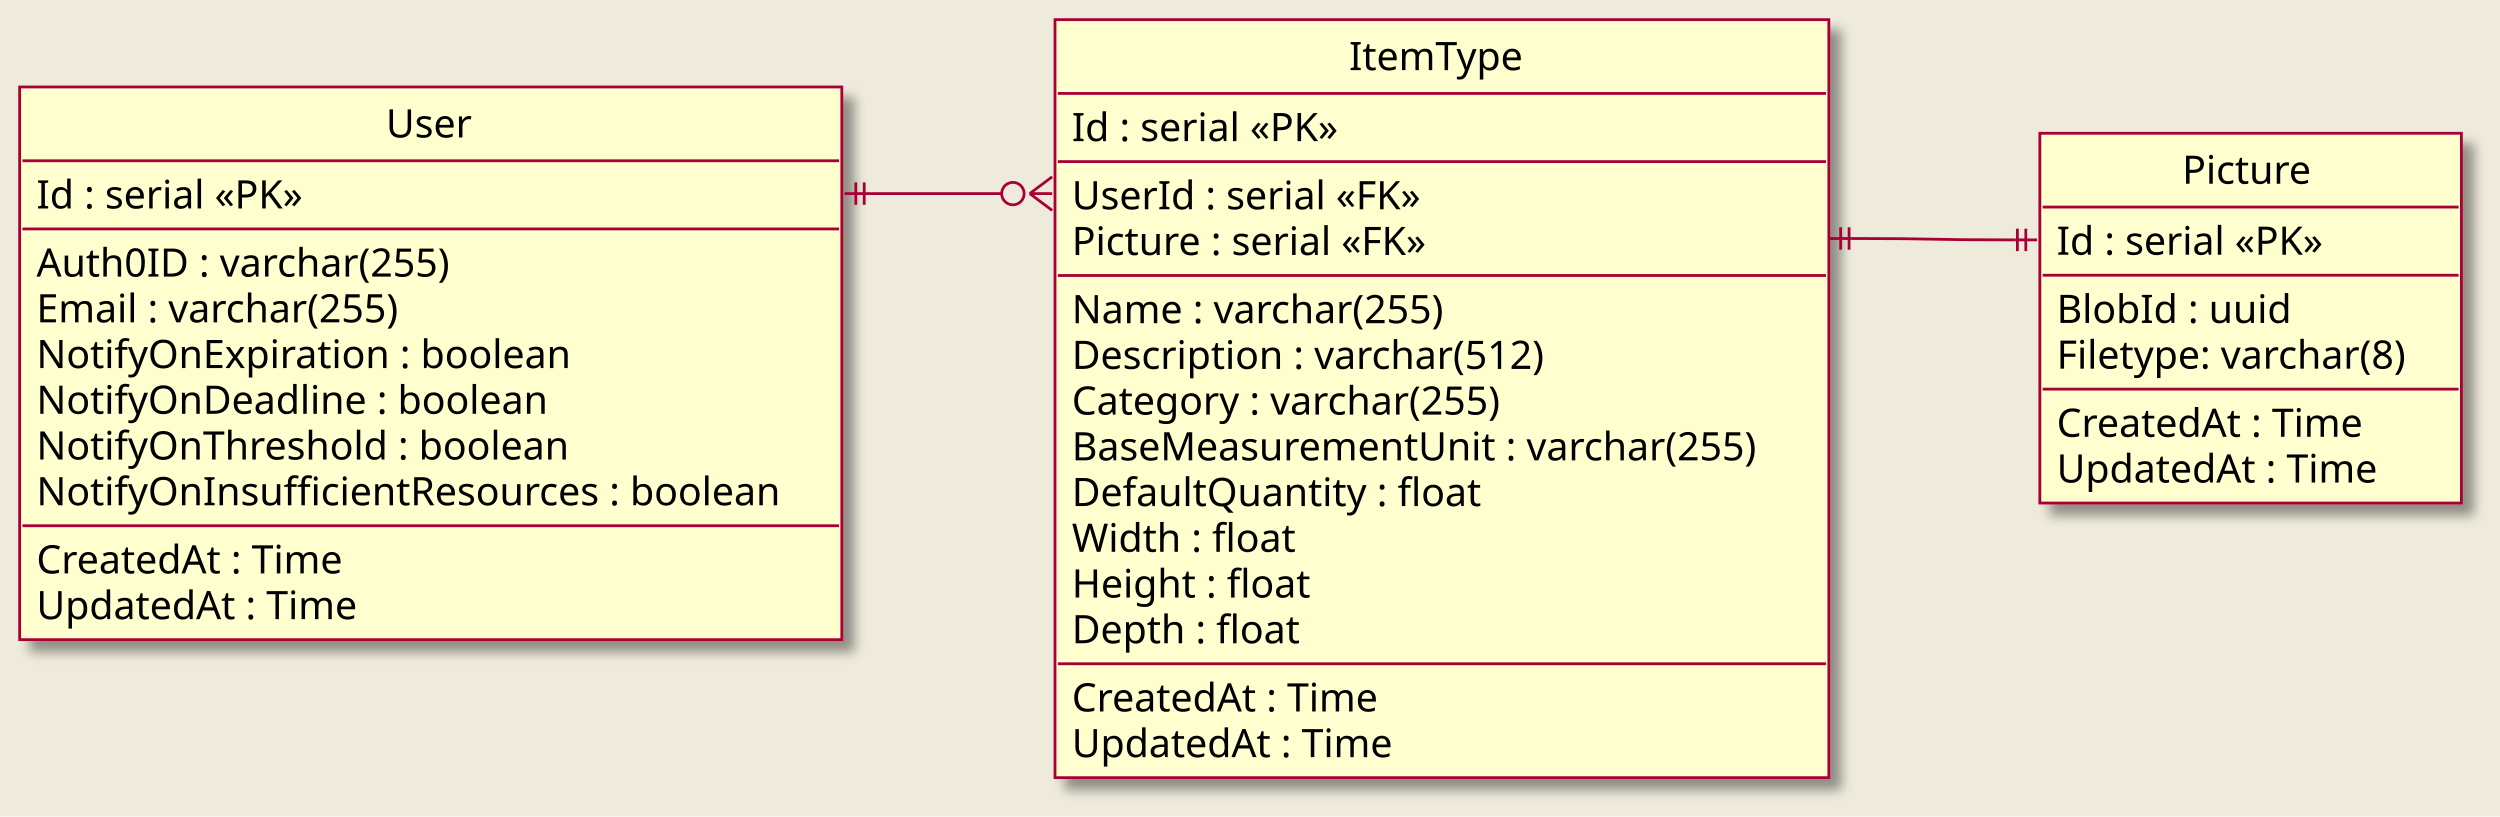
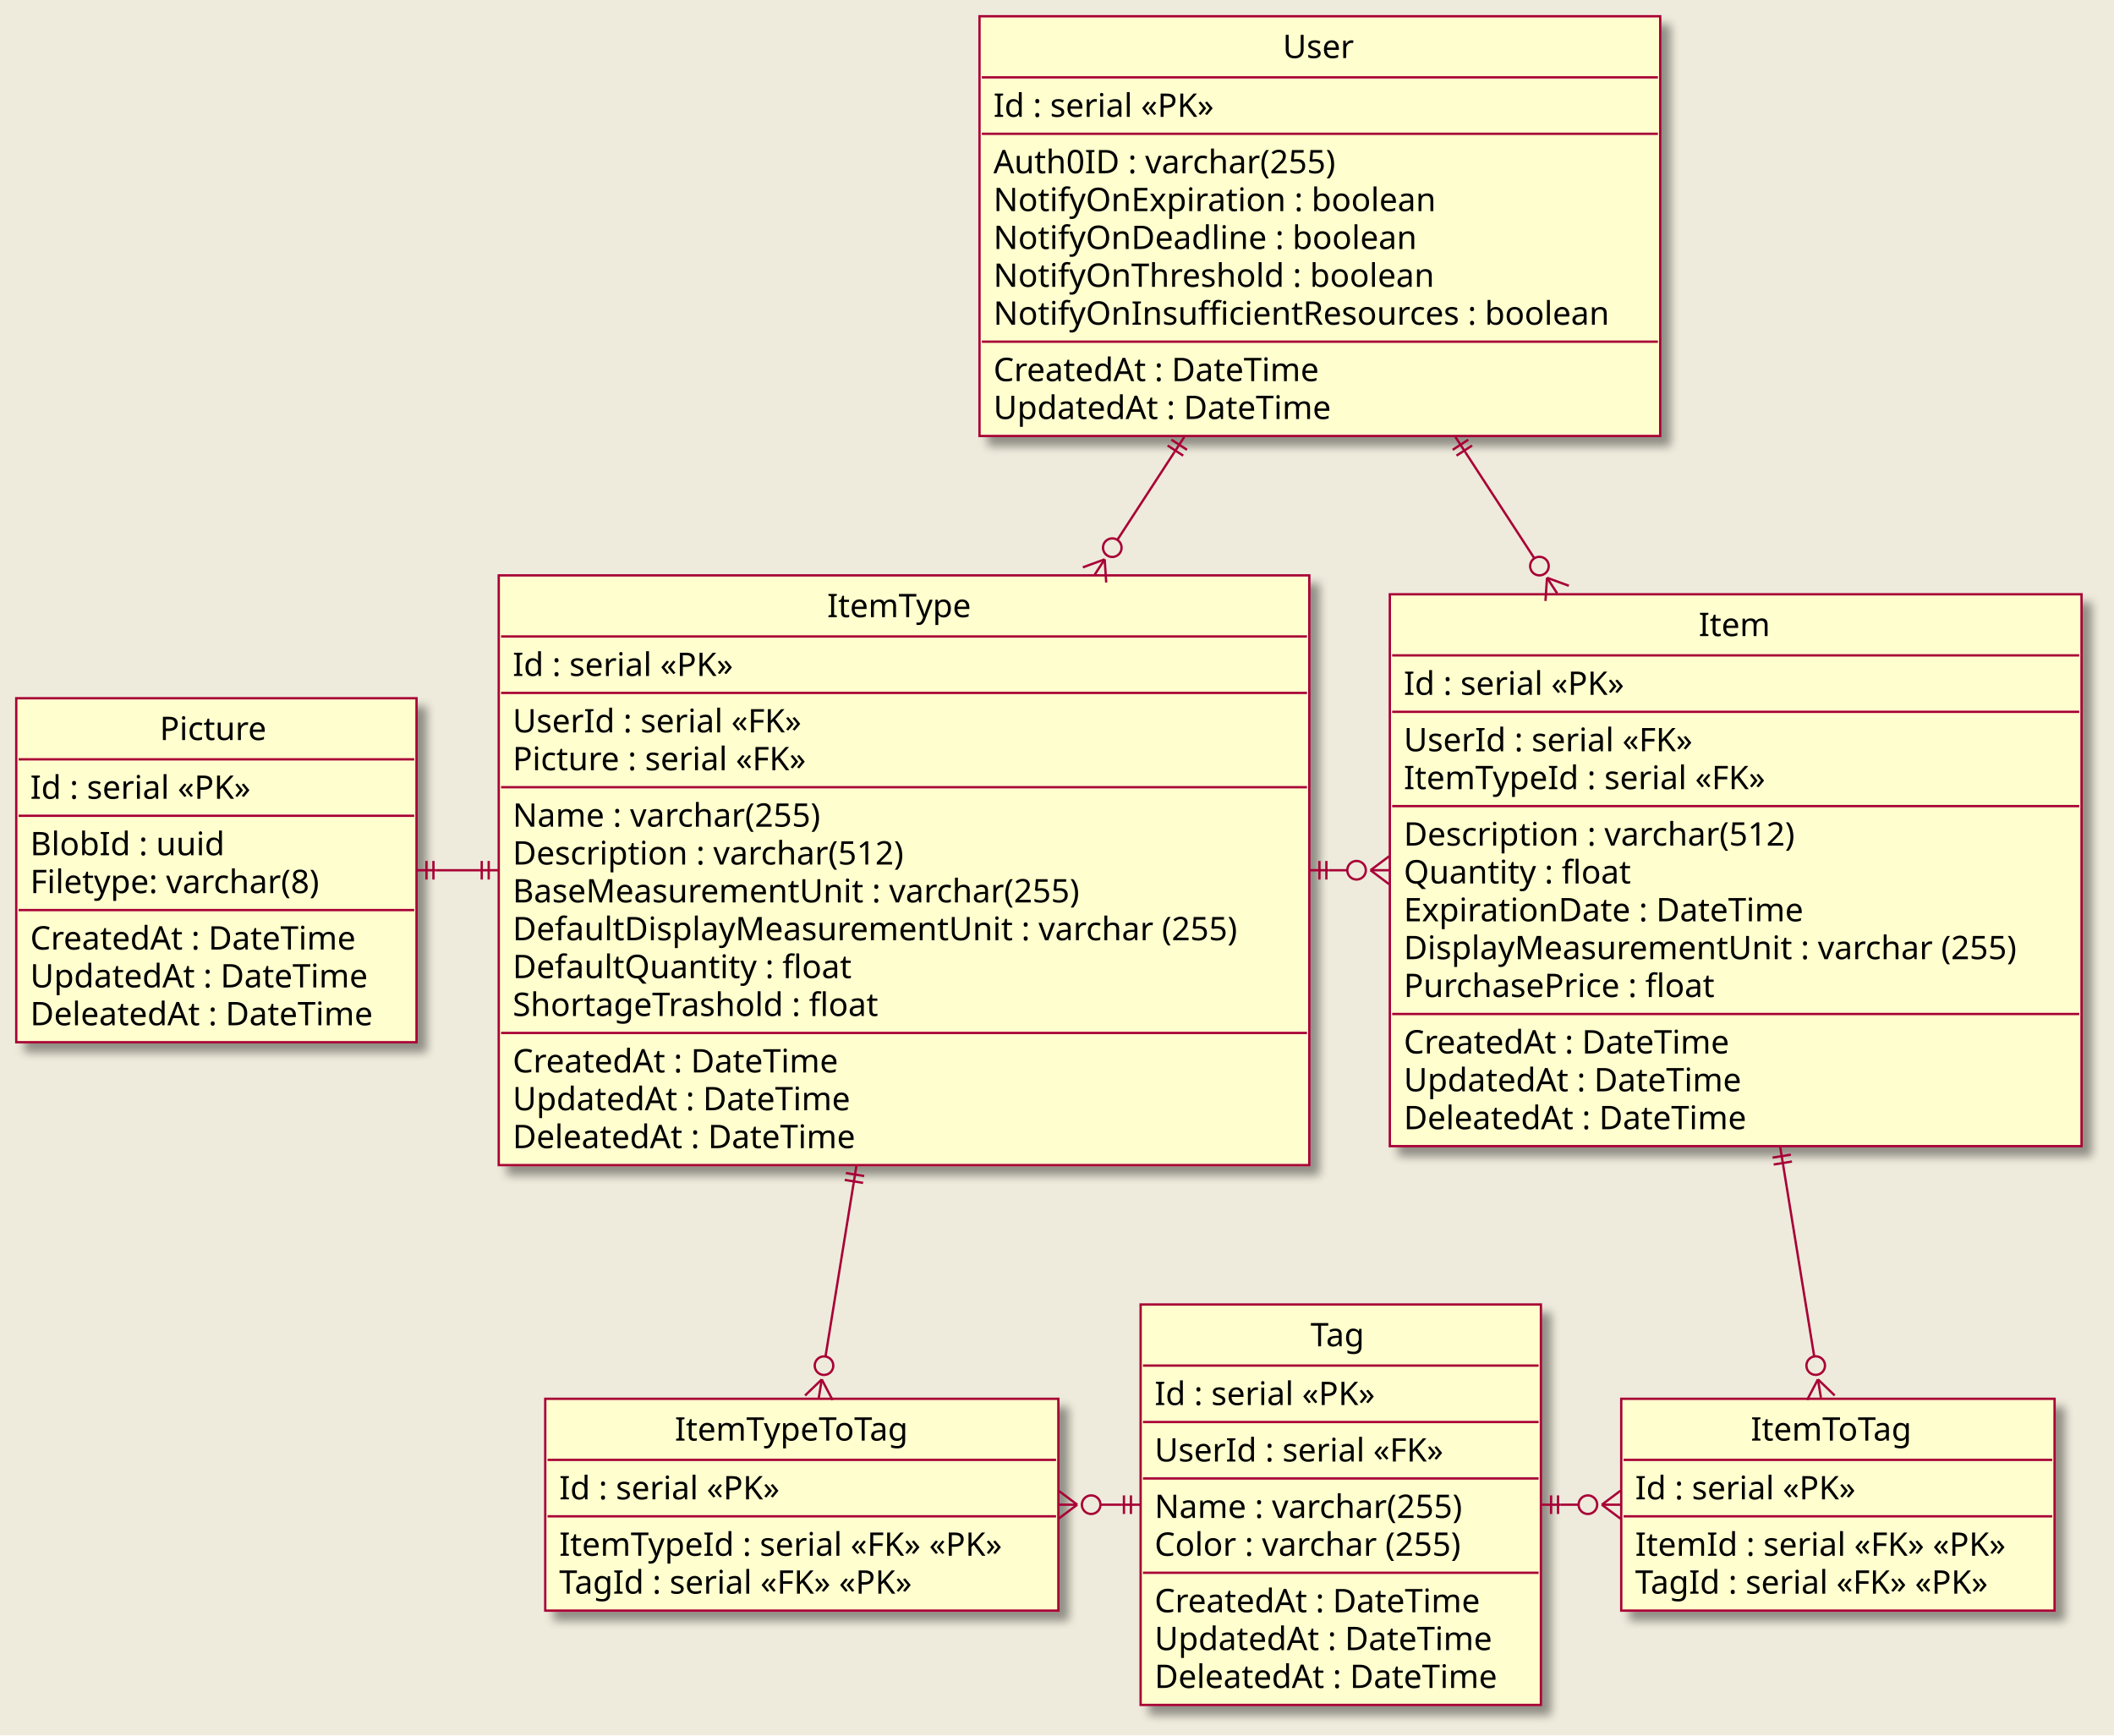
- <svg xmlns="http://www.w3.org/2000/svg" contentStyleType="text/css" data-diagram-type="CLASS" height="291px" preserveAspectRatio="none" style="width:891px;height:291px;background:#EEEBDC;" version="1.1" viewBox="0 0 891 291" width="891px" zoomAndPan="magnify">
+ <svg xmlns="http://www.w3.org/2000/svg" contentStyleType="text/css" data-diagram-type="CLASS" height="747px" preserveAspectRatio="none" style="width:910px;height:747px;background:#EEEBDC;" version="1.1" viewBox="0 0 910 747" width="910px" zoomAndPan="magnify">
  <defs>
-     <filter height="300%" id="fagtrhucpaubq" width="300%" x="-1" y="-1">
+     <filter height="300%" id="fejfmhq6vuj1p" width="300%" x="-1" y="-1">
      <feGaussianBlur result="blurOut" stdDeviation="2" />
      <feColorMatrix in="blurOut" result="blurOut2" type="matrix" values="0 0 0 0 0 0 0 0 0 0 0 0 0 0 0 0 0 0 .4 0" />
      <feOffset dx="4" dy="4" in="blurOut2" result="blurOut3" />
      <feBlend in="SourceGraphic" in2="blurOut3" mode="normal" />
    </filter>
  </defs>
  <g>
-     <rect fill="#EEEBDC" height="291" style="stroke:none;stroke-width:1;" width="891" x="0" y="0" />
+     <rect fill="#EEEBDC" height="747" style="stroke:none;stroke-width:1;" width="910" x="0" y="0" />
    <g class="entity" data-entity="User" data-source-line="7" data-uid="ent0002" id="entity_User">
-       <rect fill="#FEFECE" filter="url(#fagtrhucpaubq)" height="196.969" style="stroke:#A80036;stroke-width:1;" width="293.025" x="7" y="31" />
-       <text fill="#000000" font-family="sans-serif" font-size="14" lengthAdjust="spacing" textLength="31.91" x="137.558" y="48.995">User</text>
-       <line style="stroke:#A80036;stroke-width:1;" x1="8" x2="299.025" y1="57.297" y2="57.297" />
-       <text fill="#000000" font-family="sans-serif" font-size="14" lengthAdjust="spacing" textLength="103.858" x="13" y="74.292">Id : serial «PK»</text>
-       <line style="stroke:#A80036;stroke-width:1;" x1="8" x2="299.025" y1="81.594" y2="81.594" />
-       <text fill="#000000" font-family="sans-serif" font-size="14" lengthAdjust="spacing" textLength="161.417" x="13" y="98.589">Auth0ID : varchar(255)</text>
-       <text fill="#000000" font-family="sans-serif" font-size="14" lengthAdjust="spacing" textLength="143.63" x="13" y="114.886">Email : varchar(255)</text>
-       <text fill="#000000" font-family="sans-serif" font-size="14" lengthAdjust="spacing" textLength="202.173" x="13" y="131.183">NotifyOnExpiration : boolean</text>
-       <text fill="#000000" font-family="sans-serif" font-size="14" lengthAdjust="spacing" textLength="193.238" x="13" y="147.48">NotifyOnDeadline : boolean</text>
-       <text fill="#000000" font-family="sans-serif" font-size="14" lengthAdjust="spacing" textLength="200.416" x="13" y="163.776">NotifyOnThreshold : boolean</text>
-       <text fill="#000000" font-family="sans-serif" font-size="14" lengthAdjust="spacing" textLength="281.025" x="13" y="180.073">NotifyOnInsufficientResources : boolean</text>
-       <line style="stroke:#A80036;stroke-width:1;" x1="8" x2="299.025" y1="187.375" y2="187.375" />
-       <text fill="#000000" font-family="sans-serif" font-size="14" lengthAdjust="spacing" textLength="119.089" x="13" y="204.37">CreatedAt : Time</text>
-       <text fill="#000000" font-family="sans-serif" font-size="14" lengthAdjust="spacing" textLength="122.965" x="13" y="220.667">UpdatedAt : Time</text>
+       <rect fill="#FEFECE" filter="url(#fejfmhq6vuj1p)" height="180.672" style="stroke:#A80036;stroke-width:1;" width="293.025" x="421.64" y="7" />
+       <text fill="#000000" font-family="sans-serif" font-size="14" lengthAdjust="spacing" textLength="31.91" x="552.198" y="24.995">User</text>
+       <line style="stroke:#A80036;stroke-width:1;" x1="422.64" x2="713.665" y1="33.297" y2="33.297" />
+       <text fill="#000000" font-family="sans-serif" font-size="14" lengthAdjust="spacing" textLength="103.858" x="427.64" y="50.292">Id : serial «PK»</text>
+       <line style="stroke:#A80036;stroke-width:1;" x1="422.64" x2="713.665" y1="57.594" y2="57.594" />
+       <text fill="#000000" font-family="sans-serif" font-size="14" lengthAdjust="spacing" textLength="161.417" x="427.64" y="74.589">Auth0ID : varchar(255)</text>
+       <text fill="#000000" font-family="sans-serif" font-size="14" lengthAdjust="spacing" textLength="202.173" x="427.64" y="90.886">NotifyOnExpiration : boolean</text>
+       <text fill="#000000" font-family="sans-serif" font-size="14" lengthAdjust="spacing" textLength="193.238" x="427.64" y="107.183">NotifyOnDeadline : boolean</text>
+       <text fill="#000000" font-family="sans-serif" font-size="14" lengthAdjust="spacing" textLength="200.416" x="427.64" y="123.48">NotifyOnThreshold : boolean</text>
+       <text fill="#000000" font-family="sans-serif" font-size="14" lengthAdjust="spacing" textLength="281.025" x="427.64" y="139.776">NotifyOnInsufficientResources : boolean</text>
+       <line style="stroke:#A80036;stroke-width:1;" x1="422.64" x2="713.665" y1="147.078" y2="147.078" />
+       <text fill="#000000" font-family="sans-serif" font-size="14" lengthAdjust="spacing" textLength="152.551" x="427.64" y="164.073">CreatedAt : DateTime</text>
+       <text fill="#000000" font-family="sans-serif" font-size="14" lengthAdjust="spacing" textLength="156.427" x="427.64" y="180.37">UpdatedAt : DateTime</text>
    </g>
-     <g class="entity" data-entity="ItemType" data-source-line="21" data-uid="ent0003" id="entity_ItemType">
-       <rect fill="#FEFECE" filter="url(#fagtrhucpaubq)" height="270.156" style="stroke:#A80036;stroke-width:1;" width="275.799" x="376" y="7" />
-       <text fill="#000000" font-family="sans-serif" font-size="14" lengthAdjust="spacing" textLength="66.206" x="480.796" y="24.995">ItemType</text>
-       <line style="stroke:#A80036;stroke-width:1;" x1="377" x2="650.799" y1="33.297" y2="33.297" />
-       <text fill="#000000" font-family="sans-serif" font-size="14" lengthAdjust="spacing" textLength="103.858" x="382" y="50.292">Id : serial «PK»</text>
-       <line style="stroke:#A80036;stroke-width:1;" x1="377" x2="650.799" y1="57.594" y2="57.594" />
-       <text fill="#000000" font-family="sans-serif" font-size="14" lengthAdjust="spacing" textLength="135.379" x="382" y="74.589">UserId : serial «FK»</text>
-       <text fill="#000000" font-family="sans-serif" font-size="14" lengthAdjust="spacing" textLength="139.214" x="382" y="90.886">Picture : serial «FK»</text>
-       <line style="stroke:#A80036;stroke-width:1;" x1="377" x2="650.799" y1="98.188" y2="98.188" />
-       <text fill="#000000" font-family="sans-serif" font-size="14" lengthAdjust="spacing" textLength="146.091" x="382" y="115.183">Name : varchar(255)</text>
-       <text fill="#000000" font-family="sans-serif" font-size="14" lengthAdjust="spacing" textLength="184.523" x="382" y="131.48">Description : varchar(512)</text>
-       <text fill="#000000" font-family="sans-serif" font-size="14" lengthAdjust="spacing" textLength="168.738" x="382" y="147.776">Category : varchar(255)</text>
-       <text fill="#000000" font-family="sans-serif" font-size="14" lengthAdjust="spacing" textLength="263.799" x="382" y="164.073">BaseMeasurementUnit : varchar(255)</text>
-       <text fill="#000000" font-family="sans-serif" font-size="14" lengthAdjust="spacing" textLength="156.721" x="382" y="180.37">DefaultQuantity : float</text>
-       <text fill="#000000" font-family="sans-serif" font-size="14" lengthAdjust="spacing" textLength="86.051" x="382" y="196.667">Width : float</text>
-       <text fill="#000000" font-family="sans-serif" font-size="14" lengthAdjust="spacing" textLength="91.349" x="382" y="212.964">Height : float</text>
-       <text fill="#000000" font-family="sans-serif" font-size="14" lengthAdjust="spacing" textLength="87.712" x="382" y="229.261">Depth : float</text>
-       <line style="stroke:#A80036;stroke-width:1;" x1="377" x2="650.799" y1="236.562" y2="236.562" />
-       <text fill="#000000" font-family="sans-serif" font-size="14" lengthAdjust="spacing" textLength="119.089" x="382" y="253.558">CreatedAt : Time</text>
-       <text fill="#000000" font-family="sans-serif" font-size="14" lengthAdjust="spacing" textLength="122.965" x="382" y="269.854">UpdatedAt : Time</text>
+     <g class="entity" data-entity="ItemType" data-source-line="20" data-uid="ent0003" id="entity_ItemType">
+       <rect fill="#FEFECE" filter="url(#fejfmhq6vuj1p)" height="253.859" style="stroke:#A80036;stroke-width:1;" width="348.916" x="214.69" y="247.68" />
+       <text fill="#000000" font-family="sans-serif" font-size="14" lengthAdjust="spacing" textLength="66.206" x="356.045" y="265.675">ItemType</text>
+       <line style="stroke:#A80036;stroke-width:1;" x1="215.69" x2="562.606" y1="273.977" y2="273.977" />
+       <text fill="#000000" font-family="sans-serif" font-size="14" lengthAdjust="spacing" textLength="103.858" x="220.69" y="290.972">Id : serial «PK»</text>
+       <line style="stroke:#A80036;stroke-width:1;" x1="215.69" x2="562.606" y1="298.274" y2="298.274" />
+       <text fill="#000000" font-family="sans-serif" font-size="14" lengthAdjust="spacing" textLength="135.379" x="220.69" y="315.269">UserId : serial «FK»</text>
+       <text fill="#000000" font-family="sans-serif" font-size="14" lengthAdjust="spacing" textLength="139.214" x="220.69" y="331.566">Picture : serial «FK»</text>
+       <line style="stroke:#A80036;stroke-width:1;" x1="215.69" x2="562.606" y1="338.868" y2="338.868" />
+       <text fill="#000000" font-family="sans-serif" font-size="14" lengthAdjust="spacing" textLength="146.091" x="220.69" y="355.863">Name : varchar(255)</text>
+       <text fill="#000000" font-family="sans-serif" font-size="14" lengthAdjust="spacing" textLength="184.523" x="220.69" y="372.159">Description : varchar(512)</text>
+       <text fill="#000000" font-family="sans-serif" font-size="14" lengthAdjust="spacing" textLength="263.799" x="220.69" y="388.456">BaseMeasurementUnit : varchar(255)</text>
+       <text fill="#000000" font-family="sans-serif" font-size="14" lengthAdjust="spacing" textLength="336.916" x="220.69" y="404.753">DefaultDisplayMeasurementUnit : varchar (255)</text>
+       <text fill="#000000" font-family="sans-serif" font-size="14" lengthAdjust="spacing" textLength="156.721" x="220.69" y="421.05">DefaultQuantity : float</text>
+       <text fill="#000000" font-family="sans-serif" font-size="14" lengthAdjust="spacing" textLength="169.114" x="220.69" y="437.347">ShortageTrashold : float</text>
+       <line style="stroke:#A80036;stroke-width:1;" x1="215.69" x2="562.606" y1="444.649" y2="444.649" />
+       <text fill="#000000" font-family="sans-serif" font-size="14" lengthAdjust="spacing" textLength="152.551" x="220.69" y="461.644">CreatedAt : DateTime</text>
+       <text fill="#000000" font-family="sans-serif" font-size="14" lengthAdjust="spacing" textLength="156.427" x="220.69" y="477.941">UpdatedAt : DateTime</text>
+       <text fill="#000000" font-family="sans-serif" font-size="14" lengthAdjust="spacing" textLength="160.303" x="220.69" y="494.238">DeleatedAt : DateTime</text>
    </g>
-     <g class="entity" data-entity="Picture" data-source-line="40" data-uid="ent0004" id="entity_Picture">
-       <rect fill="#FEFECE" filter="url(#fagtrhucpaubq)" height="131.781" style="stroke:#A80036;stroke-width:1;" width="150.243" x="727" y="47.5" />
-       <text fill="#000000" font-family="sans-serif" font-size="14" lengthAdjust="spacing" textLength="48.761" x="777.741" y="65.495">Picture</text>
-       <line style="stroke:#A80036;stroke-width:1;" x1="728" x2="876.243" y1="73.797" y2="73.797" />
-       <text fill="#000000" font-family="sans-serif" font-size="14" lengthAdjust="spacing" textLength="103.858" x="733" y="90.792">Id : serial «PK»</text>
-       <line style="stroke:#A80036;stroke-width:1;" x1="728" x2="876.243" y1="98.094" y2="98.094" />
-       <text fill="#000000" font-family="sans-serif" font-size="14" lengthAdjust="spacing" textLength="88.102" x="733" y="115.089">BlobId : uuid</text>
-       <text fill="#000000" font-family="sans-serif" font-size="14" lengthAdjust="spacing" textLength="138.243" x="733" y="131.386">Filetype: varchar(8)</text>
-       <line style="stroke:#A80036;stroke-width:1;" x1="728" x2="876.243" y1="138.688" y2="138.688" />
-       <text fill="#000000" font-family="sans-serif" font-size="14" lengthAdjust="spacing" textLength="119.089" x="733" y="155.683">CreatedAt : Time</text>
-       <text fill="#000000" font-family="sans-serif" font-size="14" lengthAdjust="spacing" textLength="122.965" x="733" y="171.98">UpdatedAt : Time</text>
+     <g class="entity" data-entity="Picture" data-source-line="38" data-uid="ent0004" id="entity_Picture">
+       <rect fill="#FEFECE" filter="url(#fejfmhq6vuj1p)" height="148.078" style="stroke:#A80036;stroke-width:1;" width="172.303" x="7" y="300.57" />
+       <text fill="#000000" font-family="sans-serif" font-size="14" lengthAdjust="spacing" textLength="48.761" x="68.771" y="318.565">Picture</text>
+       <line style="stroke:#A80036;stroke-width:1;" x1="8" x2="178.303" y1="326.867" y2="326.867" />
+       <text fill="#000000" font-family="sans-serif" font-size="14" lengthAdjust="spacing" textLength="103.858" x="13" y="343.862">Id : serial «PK»</text>
+       <line style="stroke:#A80036;stroke-width:1;" x1="8" x2="178.303" y1="351.164" y2="351.164" />
+       <text fill="#000000" font-family="sans-serif" font-size="14" lengthAdjust="spacing" textLength="88.102" x="13" y="368.159">BlobId : uuid</text>
+       <text fill="#000000" font-family="sans-serif" font-size="14" lengthAdjust="spacing" textLength="138.243" x="13" y="384.456">Filetype: varchar(8)</text>
+       <line style="stroke:#A80036;stroke-width:1;" x1="8" x2="178.303" y1="391.757" y2="391.757" />
+       <text fill="#000000" font-family="sans-serif" font-size="14" lengthAdjust="spacing" textLength="152.551" x="13" y="408.753">CreatedAt : DateTime</text>
+       <text fill="#000000" font-family="sans-serif" font-size="14" lengthAdjust="spacing" textLength="156.427" x="13" y="425.05">UpdatedAt : DateTime</text>
+       <text fill="#000000" font-family="sans-serif" font-size="14" lengthAdjust="spacing" textLength="160.303" x="13" y="441.346">DeleatedAt : DateTime</text>
    </g>
-     <g class="link" data-entity-1="User" data-entity-2="ItemType" data-source-line="50" data-uid="lnk5" id="link_User_ItemType">
-       <path codeLine="50" d="M309,69 C341.89,69 324.11,69 357,69" fill="none" id="User-ItemType" style="stroke:#A80036;stroke-width:1;" />
-       <line style="stroke:#A80036;stroke-width:1;" x1="305" x2="305" y1="73" y2="65" />
-       <line style="stroke:#A80036;stroke-width:1;" x1="308" x2="308" y1="73" y2="65" />
-       <line style="stroke:#A80036;stroke-width:1;" x1="309" x2="301" y1="69" y2="69" />
-       <line style="stroke:#A80036;stroke-width:1;" x1="367" x2="375" y1="69" y2="63" />
-       <line style="stroke:#A80036;stroke-width:1;" x1="367" x2="375" y1="69" y2="75" />
-       <line style="stroke:#A80036;stroke-width:1;" x1="367" x2="375" y1="69" y2="69" />
-       <ellipse cx="361" cy="69" fill="none" rx="4" ry="4" style="stroke:#A80036;stroke-width:1;" />
+     <g class="entity" data-entity="Item" data-source-line="49" data-uid="ent0005" id="entity_Item">
+       <rect fill="#FEFECE" filter="url(#fejfmhq6vuj1p)" height="237.562" style="stroke:#A80036;stroke-width:1;" width="297.763" x="598.27" y="255.82" />
+       <text fill="#000000" font-family="sans-serif" font-size="14" lengthAdjust="spacing" textLength="31.869" x="731.217" y="273.815">Item</text>
+       <line style="stroke:#A80036;stroke-width:1;" x1="599.27" x2="895.033" y1="282.117" y2="282.117" />
+       <text fill="#000000" font-family="sans-serif" font-size="14" lengthAdjust="spacing" textLength="103.858" x="604.27" y="299.112">Id : serial «PK»</text>
+       <line style="stroke:#A80036;stroke-width:1;" x1="599.27" x2="895.033" y1="306.414" y2="306.414" />
+       <text fill="#000000" font-family="sans-serif" font-size="14" lengthAdjust="spacing" textLength="135.379" x="604.27" y="323.409">UserId : serial «FK»</text>
+       <text fill="#000000" font-family="sans-serif" font-size="14" lengthAdjust="spacing" textLength="169.675" x="604.27" y="339.706">ItemTypeId : serial «FK»</text>
+       <line style="stroke:#A80036;stroke-width:1;" x1="599.27" x2="895.033" y1="347.007" y2="347.007" />
+       <text fill="#000000" font-family="sans-serif" font-size="14" lengthAdjust="spacing" textLength="184.523" x="604.27" y="364.003">Description : varchar(512)</text>
+       <text fill="#000000" font-family="sans-serif" font-size="14" lengthAdjust="spacing" textLength="105.567" x="604.27" y="380.3">Quantity : float</text>
+       <text fill="#000000" font-family="sans-serif" font-size="14" lengthAdjust="spacing" textLength="186.293" x="604.27" y="396.596">ExpirationDate : DateTime</text>
+       <text fill="#000000" font-family="sans-serif" font-size="14" lengthAdjust="spacing" textLength="285.763" x="604.27" y="412.893">DisplayMeasurementUnit : varchar (255)</text>
+       <text fill="#000000" font-family="sans-serif" font-size="14" lengthAdjust="spacing" textLength="143.596" x="604.27" y="429.19">PurchasePrice : float</text>
+       <line style="stroke:#A80036;stroke-width:1;" x1="599.27" x2="895.033" y1="436.492" y2="436.492" />
+       <text fill="#000000" font-family="sans-serif" font-size="14" lengthAdjust="spacing" textLength="152.551" x="604.27" y="453.487">CreatedAt : DateTime</text>
+       <text fill="#000000" font-family="sans-serif" font-size="14" lengthAdjust="spacing" textLength="156.427" x="604.27" y="469.784">UpdatedAt : DateTime</text>
+       <text fill="#000000" font-family="sans-serif" font-size="14" lengthAdjust="spacing" textLength="160.303" x="604.27" y="486.081">DeleatedAt : DateTime</text>
    </g>
-     <g class="link" data-entity-1="ItemType" data-entity-2="Picture" data-source-line="51" data-uid="lnk6" id="link_ItemType_Picture">
-       <path codeLine="51" d="M660,85 C692.89,85 685.11,85.5 718,85.5" fill="none" id="ItemType-Picture" style="stroke:#A80036;stroke-width:1;" />
-       <line style="stroke:#A80036;stroke-width:1;" x1="656" x2="656" y1="89" y2="81" />
-       <line style="stroke:#A80036;stroke-width:1;" x1="659" x2="659" y1="89" y2="81" />
-       <line style="stroke:#A80036;stroke-width:1;" x1="660" x2="652" y1="85" y2="85" />
-       <line style="stroke:#A80036;stroke-width:1;" x1="722" x2="722" y1="81.5" y2="89.5" />
-       <line style="stroke:#A80036;stroke-width:1;" x1="719" x2="719" y1="81.5" y2="89.5" />
-       <line style="stroke:#A80036;stroke-width:1;" x1="718" x2="726" y1="85.5" y2="85.5" />
+     <g class="entity" data-entity="ItemToTag" data-source-line="66" data-uid="ent0006" id="entity_ItemToTag">
+       <rect fill="#FEFECE" filter="url(#fejfmhq6vuj1p)" height="91.188" style="stroke:#A80036;stroke-width:1;" width="186.542" x="697.88" y="602.13" />
+       <text fill="#000000" font-family="sans-serif" font-size="14" lengthAdjust="spacing" textLength="75.004" x="753.649" y="620.125">ItemToTag</text>
+       <line style="stroke:#A80036;stroke-width:1;" x1="698.88" x2="883.422" y1="628.427" y2="628.427" />
+       <text fill="#000000" font-family="sans-serif" font-size="14" lengthAdjust="spacing" textLength="103.858" x="703.88" y="645.422">Id : serial «PK»</text>
+       <line style="stroke:#A80036;stroke-width:1;" x1="698.88" x2="883.422" y1="652.724" y2="652.724" />
+       <text fill="#000000" font-family="sans-serif" font-size="14" lengthAdjust="spacing" textLength="174.542" x="703.88" y="669.719">ItemId : serial «FK» «PK»</text>
+       <text fill="#000000" font-family="sans-serif" font-size="14" lengthAdjust="spacing" textLength="168.69" x="703.88" y="686.016">TagId : serial «FK» «PK»</text>
+     </g>
+     <g class="entity" data-entity="ItemTypeToTag" data-source-line="73" data-uid="ent0007" id="entity_ItemTypeToTag">
+       <rect fill="#FEFECE" filter="url(#fejfmhq6vuj1p)" height="91.188" style="stroke:#A80036;stroke-width:1;" width="220.879" x="234.71" y="602.13" />
+       <text fill="#000000" font-family="sans-serif" font-size="14" lengthAdjust="spacing" textLength="109.341" x="290.479" y="620.125">ItemTypeToTag</text>
+       <line style="stroke:#A80036;stroke-width:1;" x1="235.71" x2="454.589" y1="628.427" y2="628.427" />
+       <text fill="#000000" font-family="sans-serif" font-size="14" lengthAdjust="spacing" textLength="103.858" x="240.71" y="645.422">Id : serial «PK»</text>
+       <line style="stroke:#A80036;stroke-width:1;" x1="235.71" x2="454.589" y1="652.724" y2="652.724" />
+       <text fill="#000000" font-family="sans-serif" font-size="14" lengthAdjust="spacing" textLength="208.879" x="240.71" y="669.719">ItemTypeId : serial «FK» «PK»</text>
+       <text fill="#000000" font-family="sans-serif" font-size="14" lengthAdjust="spacing" textLength="168.69" x="240.71" y="686.016">TagId : serial «FK» «PK»</text>
+     </g>
+     <g class="entity" data-entity="Tag" data-source-line="80" data-uid="ent0008" id="entity_Tag">
+       <rect fill="#FEFECE" filter="url(#fejfmhq6vuj1p)" height="172.375" style="stroke:#A80036;stroke-width:1;" width="172.303" x="491" y="561.54" />
+       <text fill="#000000" font-family="sans-serif" font-size="14" lengthAdjust="spacing" textLength="26.018" x="564.143" y="579.535">Tag</text>
+       <line style="stroke:#A80036;stroke-width:1;" x1="492" x2="662.303" y1="587.837" y2="587.837" />
+       <text fill="#000000" font-family="sans-serif" font-size="14" lengthAdjust="spacing" textLength="103.858" x="497" y="604.832">Id : serial «PK»</text>
+       <line style="stroke:#A80036;stroke-width:1;" x1="492" x2="662.303" y1="612.134" y2="612.134" />
+       <text fill="#000000" font-family="sans-serif" font-size="14" lengthAdjust="spacing" textLength="135.379" x="497" y="629.129">UserId : serial «FK»</text>
+       <line style="stroke:#A80036;stroke-width:1;" x1="492" x2="662.303" y1="636.431" y2="636.431" />
+       <text fill="#000000" font-family="sans-serif" font-size="14" lengthAdjust="spacing" textLength="146.091" x="497" y="653.426">Name : varchar(255)</text>
+       <text fill="#000000" font-family="sans-serif" font-size="14" lengthAdjust="spacing" textLength="145.79" x="497" y="669.723">Color : varchar (255)</text>
+       <line style="stroke:#A80036;stroke-width:1;" x1="492" x2="662.303" y1="677.024" y2="677.024" />
+       <text fill="#000000" font-family="sans-serif" font-size="14" lengthAdjust="spacing" textLength="152.551" x="497" y="694.019">CreatedAt : DateTime</text>
+       <text fill="#000000" font-family="sans-serif" font-size="14" lengthAdjust="spacing" textLength="156.427" x="497" y="710.316">UpdatedAt : DateTime</text>
+       <text fill="#000000" font-family="sans-serif" font-size="14" lengthAdjust="spacing" textLength="160.303" x="497" y="726.613">DeleatedAt : DateTime</text>
+     </g>
+     <g class="link" data-entity-1="User" data-entity-2="ItemType" data-source-line="93" data-uid="lnk9" id="link_User_ItemType">
+       <path codeLine="93" d="M505.427,194.795 C493.077,213.775 494.017,212.363 480.977,232.403" fill="none" id="User-ItemType" style="stroke:#A80036;stroke-width:1;" />
+       <line style="stroke:#A80036;stroke-width:1;" x1="504.256" x2="510.961" y1="189.261" y2="193.624" />
+       <line style="stroke:#A80036;stroke-width:1;" x1="502.62" x2="509.325" y1="191.776" y2="196.139" />
+       <line style="stroke:#A80036;stroke-width:1;" x1="505.427" x2="509.79" y1="194.795" y2="188.09" />
+       <line style="stroke:#A80036;stroke-width:1;" x1="475.523" x2="476.189" y1="240.785" y2="250.762" />
+       <line style="stroke:#A80036;stroke-width:1;" x1="475.523" x2="466.131" y1="240.785" y2="244.218" />
+       <line style="stroke:#A80036;stroke-width:1;" x1="475.523" x2="471.16" y1="240.785" y2="247.49" />
+       <ellipse cx="478.796" cy="235.756" fill="none" rx="4" ry="4" style="stroke:#A80036;stroke-width:1;" />
+     </g>
+     <g class="link" data-entity-1="User" data-entity-2="Item" data-source-line="94" data-uid="lnk10" id="link_User_Item">
+       <path codeLine="94" d="M630.871,194.797 C644.851,216.297 645.817,217.77 660.487,240.33" fill="none" id="User-Item" style="stroke:#A80036;stroke-width:1;" />
+       <line style="stroke:#A80036;stroke-width:1;" x1="625.337" x2="632.044" y1="193.624" y2="189.263" />
+       <line style="stroke:#A80036;stroke-width:1;" x1="626.972" x2="633.679" y1="196.139" y2="191.778" />
+       <line style="stroke:#A80036;stroke-width:1;" x1="630.871" x2="626.51" y1="194.797" y2="188.09" />
+       <line style="stroke:#A80036;stroke-width:1;" x1="665.939" x2="675.33" y1="248.713" y2="252.149" />
+       <line style="stroke:#A80036;stroke-width:1;" x1="665.939" x2="665.27" y1="248.713" y2="258.691" />
+       <line style="stroke:#A80036;stroke-width:1;" x1="665.939" x2="670.3" y1="248.713" y2="255.42" />
+       <ellipse cx="662.668" cy="243.683" fill="none" rx="4" ry="4" style="stroke:#A80036;stroke-width:1;" />
+     </g>
+     <g class="link" data-entity-1="Picture" data-entity-2="ItemType" data-source-line="95" data-uid="lnk12" id="link_Picture_ItemType">
+       <path codeLine="95" d="M187.58,374.61 C199.18,374.61 194.78,374.61 206.37,374.61" fill="none" id="Picture-ItemType" style="stroke:#A80036;stroke-width:1;" />
+       <line style="stroke:#A80036;stroke-width:1;" x1="183.58" x2="183.58" y1="378.61" y2="370.61" />
+       <line style="stroke:#A80036;stroke-width:1;" x1="186.58" x2="186.58" y1="378.61" y2="370.61" />
+       <line style="stroke:#A80036;stroke-width:1;" x1="187.58" x2="179.58" y1="374.61" y2="374.61" />
+       <line style="stroke:#A80036;stroke-width:1;" x1="210.37" x2="210.37" y1="370.61" y2="378.61" />
+       <line style="stroke:#A80036;stroke-width:1;" x1="207.37" x2="207.37" y1="370.61" y2="378.61" />
+       <line style="stroke:#A80036;stroke-width:1;" x1="206.37" x2="214.37" y1="374.61" y2="374.61" />
+     </g>
+     <g class="link" data-entity-1="ItemType" data-entity-2="Item" data-source-line="96" data-uid="lnk13" id="link_ItemType_Item">
+       <path codeLine="96" d="M571.96,374.61 C583.29,374.61 568.62,374.61 579.95,374.61" fill="none" id="ItemType-Item" style="stroke:#A80036;stroke-width:1;" />
+       <line style="stroke:#A80036;stroke-width:1;" x1="567.96" x2="567.96" y1="378.61" y2="370.61" />
+       <line style="stroke:#A80036;stroke-width:1;" x1="570.96" x2="570.96" y1="378.61" y2="370.61" />
+       <line style="stroke:#A80036;stroke-width:1;" x1="571.96" x2="563.96" y1="374.61" y2="374.61" />
+       <line style="stroke:#A80036;stroke-width:1;" x1="589.95" x2="597.95" y1="374.61" y2="368.61" />
+       <line style="stroke:#A80036;stroke-width:1;" x1="589.95" x2="597.95" y1="374.61" y2="380.61" />
+       <line style="stroke:#A80036;stroke-width:1;" x1="589.95" x2="597.95" y1="374.61" y2="374.61" />
+       <ellipse cx="583.95" cy="374.61" fill="none" rx="4" ry="4" style="stroke:#A80036;stroke-width:1;" />
+     </g>
+     <g class="link" data-entity-1="Item" data-entity-2="ItemToTag" data-source-line="98" data-uid="lnk14" id="link_Item_ItemToTag">
+       <path codeLine="98" d="M767.602,501.627 C773.812,539.877 776.155,554.333 780.955,583.893" fill="none" id="Item-ItemToTag" style="stroke:#A80036;stroke-width:1;" />
+       <line style="stroke:#A80036;stroke-width:1;" x1="763.013" x2="770.909" y1="498.319" y2="497.037" />
+       <line style="stroke:#A80036;stroke-width:1;" x1="763.494" x2="771.39" y1="501.281" y2="499.998" />
+       <line style="stroke:#A80036;stroke-width:1;" x1="767.602" x2="766.32" y1="501.627" y2="493.73" />
+       <line style="stroke:#A80036;stroke-width:1;" x1="782.558" x2="789.762" y1="593.763" y2="600.698" />
+       <line style="stroke:#A80036;stroke-width:1;" x1="782.558" x2="777.918" y1="593.763" y2="602.622" />
+       <line style="stroke:#A80036;stroke-width:1;" x1="782.558" x2="783.84" y1="593.763" y2="601.66" />
+       <ellipse cx="781.596" cy="587.841" fill="none" rx="4" ry="4" style="stroke:#A80036;stroke-width:1;" />
+     </g>
+     <g class="link" data-entity-1="Tag" data-entity-2="ItemToTag" data-source-line="99" data-uid="lnk15" id="link_Tag_ItemToTag">
+       <path codeLine="99" d="M671.67,647.72 C682.96,647.72 668.25,647.72 679.53,647.72" fill="none" id="Tag-ItemToTag" style="stroke:#A80036;stroke-width:1;" />
+       <line style="stroke:#A80036;stroke-width:1;" x1="667.67" x2="667.67" y1="651.72" y2="643.72" />
+       <line style="stroke:#A80036;stroke-width:1;" x1="670.67" x2="670.67" y1="651.72" y2="643.72" />
+       <line style="stroke:#A80036;stroke-width:1;" x1="671.67" x2="663.67" y1="647.72" y2="647.72" />
+       <line style="stroke:#A80036;stroke-width:1;" x1="689.53" x2="697.53" y1="647.72" y2="641.72" />
+       <line style="stroke:#A80036;stroke-width:1;" x1="689.53" x2="697.53" y1="647.72" y2="653.72" />
+       <line style="stroke:#A80036;stroke-width:1;" x1="689.53" x2="697.53" y1="647.72" y2="647.72" />
+       <ellipse cx="683.53" cy="647.72" fill="none" rx="4" ry="4" style="stroke:#A80036;stroke-width:1;" />
+     </g>
+     <g class="link" data-entity-1="ItemType" data-entity-2="ItemTypeToTag" data-source-line="101" data-uid="lnk16" id="link_ItemType_ItemTypeToTag">
+       <path codeLine="101" d="M367.417,509.536 C361.597,545.346 359.815,556.393 355.345,583.923" fill="none" id="ItemType-ItemTypeToTag" style="stroke:#A80036;stroke-width:1;" />
+       <line style="stroke:#A80036;stroke-width:1;" x1="364.11" x2="372.007" y1="504.947" y2="506.23" />
+       <line style="stroke:#A80036;stroke-width:1;" x1="363.629" x2="371.525" y1="507.908" y2="509.191" />
+       <line style="stroke:#A80036;stroke-width:1;" x1="367.417" x2="368.7" y1="509.536" y2="501.64" />
+       <line style="stroke:#A80036;stroke-width:1;" x1="353.742" x2="358.382" y1="593.793" y2="602.652" />
+       <line style="stroke:#A80036;stroke-width:1;" x1="353.742" x2="346.538" y1="593.793" y2="600.728" />
+       <line style="stroke:#A80036;stroke-width:1;" x1="353.742" x2="352.46" y1="593.793" y2="601.69" />
+       <ellipse cx="354.704" cy="587.871" fill="none" rx="4" ry="4" style="stroke:#A80036;stroke-width:1;" />
+     </g>
+     <g class="link" data-entity-1="ItemTypeToTag" data-entity-2="Tag" data-source-line="102" data-uid="lnk18" id="link_ItemTypeToTag_Tag">
+       <path codeLine="102" d="M473.71,647.72 C485.41,647.72 471.12,647.72 482.82,647.72" fill="none" id="ItemTypeToTag-Tag" style="stroke:#A80036;stroke-width:1;" />
+       <line style="stroke:#A80036;stroke-width:1;" x1="463.71" x2="455.71" y1="647.72" y2="653.72" />
+       <line style="stroke:#A80036;stroke-width:1;" x1="463.71" x2="455.71" y1="647.72" y2="641.72" />
+       <line style="stroke:#A80036;stroke-width:1;" x1="463.71" x2="455.71" y1="647.72" y2="647.72" />
+       <ellipse cx="469.71" cy="647.72" fill="none" rx="4" ry="4" style="stroke:#A80036;stroke-width:1;" />
+       <line style="stroke:#A80036;stroke-width:1;" x1="486.82" x2="486.82" y1="643.72" y2="651.72" />
+       <line style="stroke:#A80036;stroke-width:1;" x1="483.82" x2="483.82" y1="643.72" y2="651.72" />
+       <line style="stroke:#A80036;stroke-width:1;" x1="482.82" x2="490.82" y1="647.72" y2="647.72" />
    </g>
  </g>
</svg>
